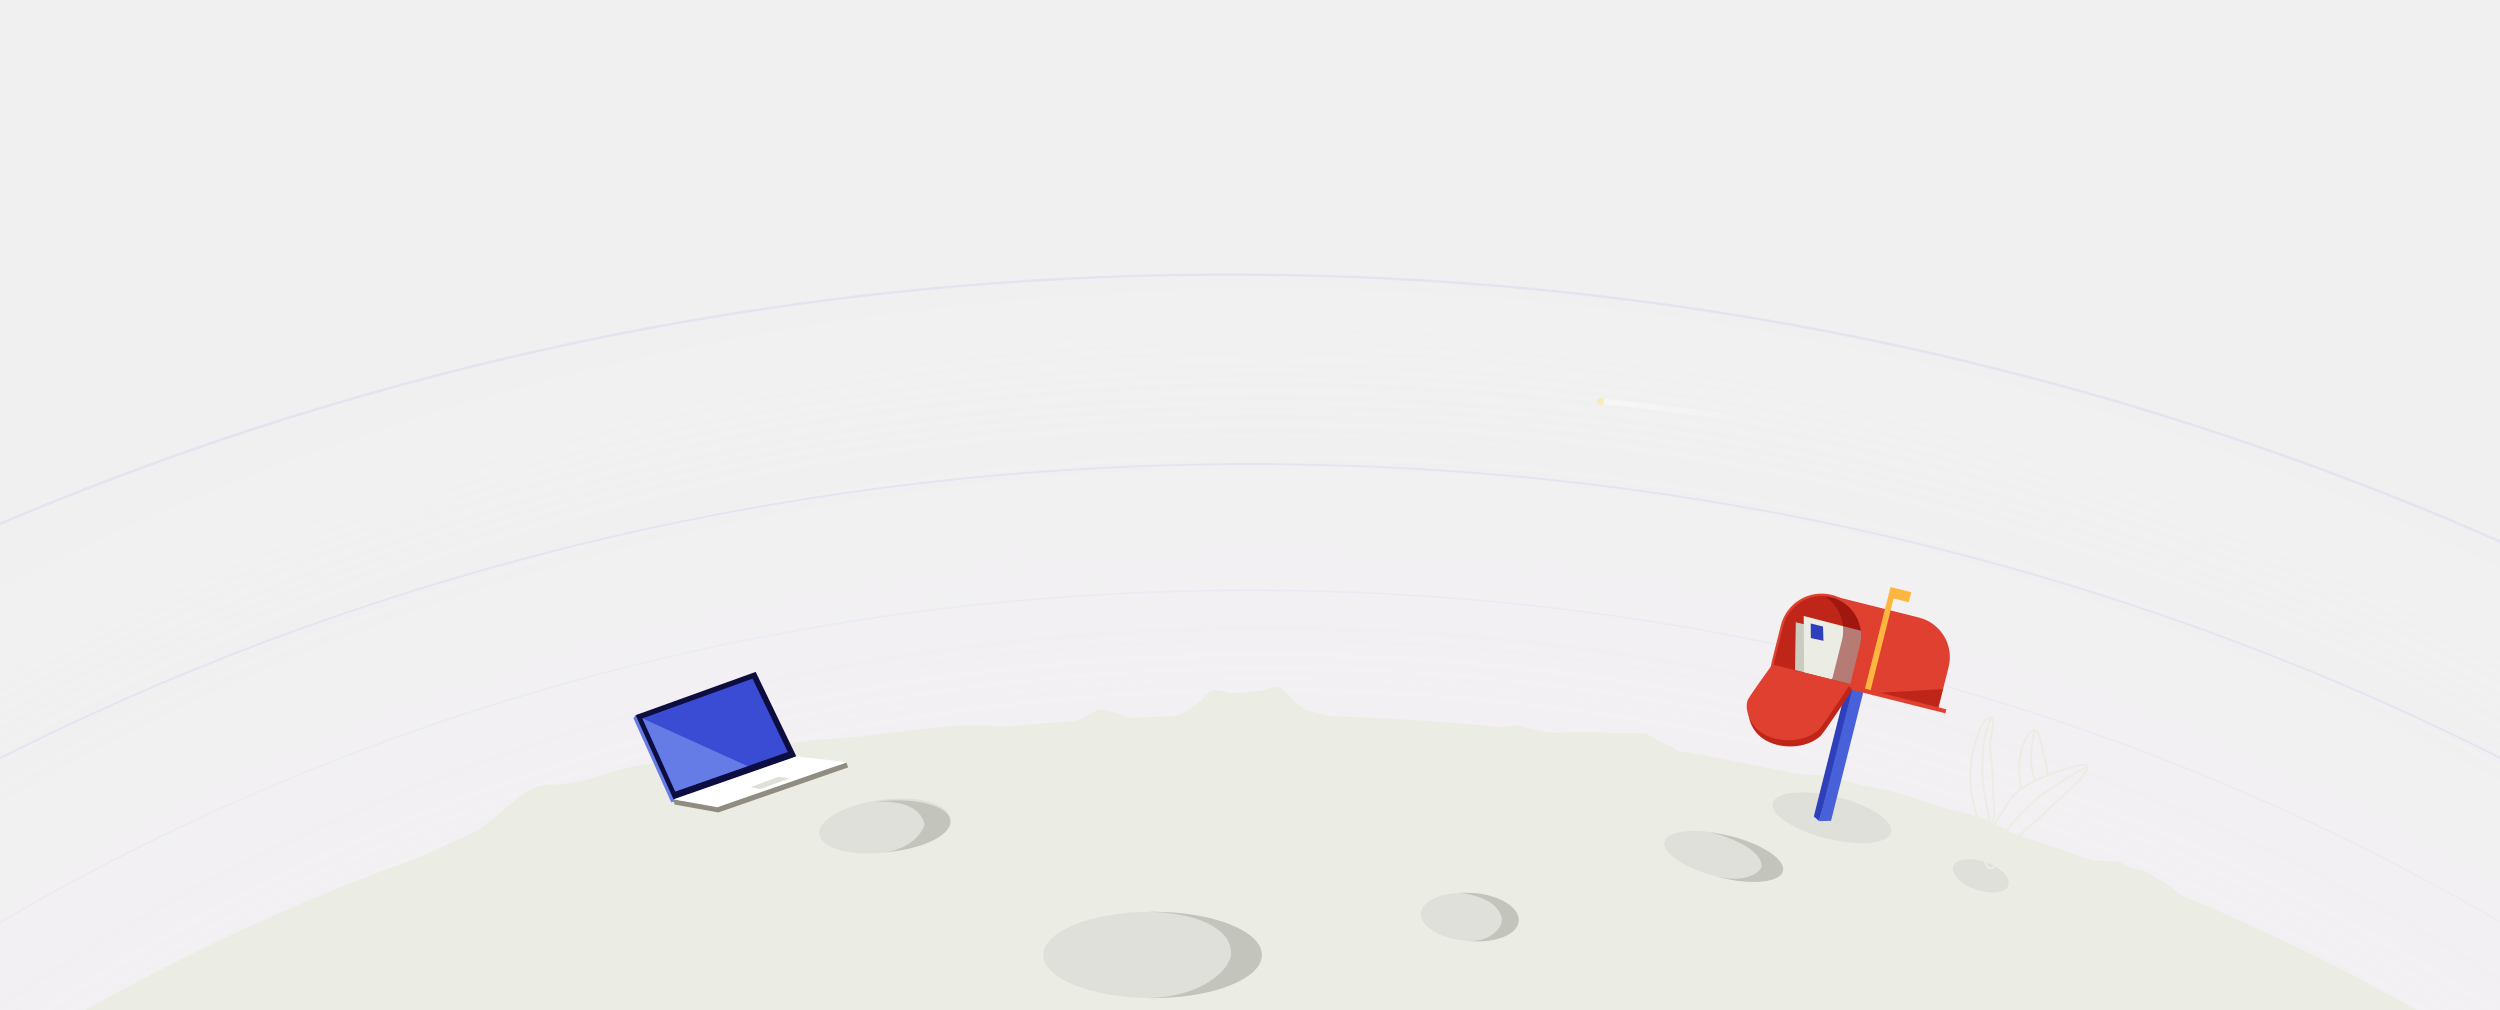
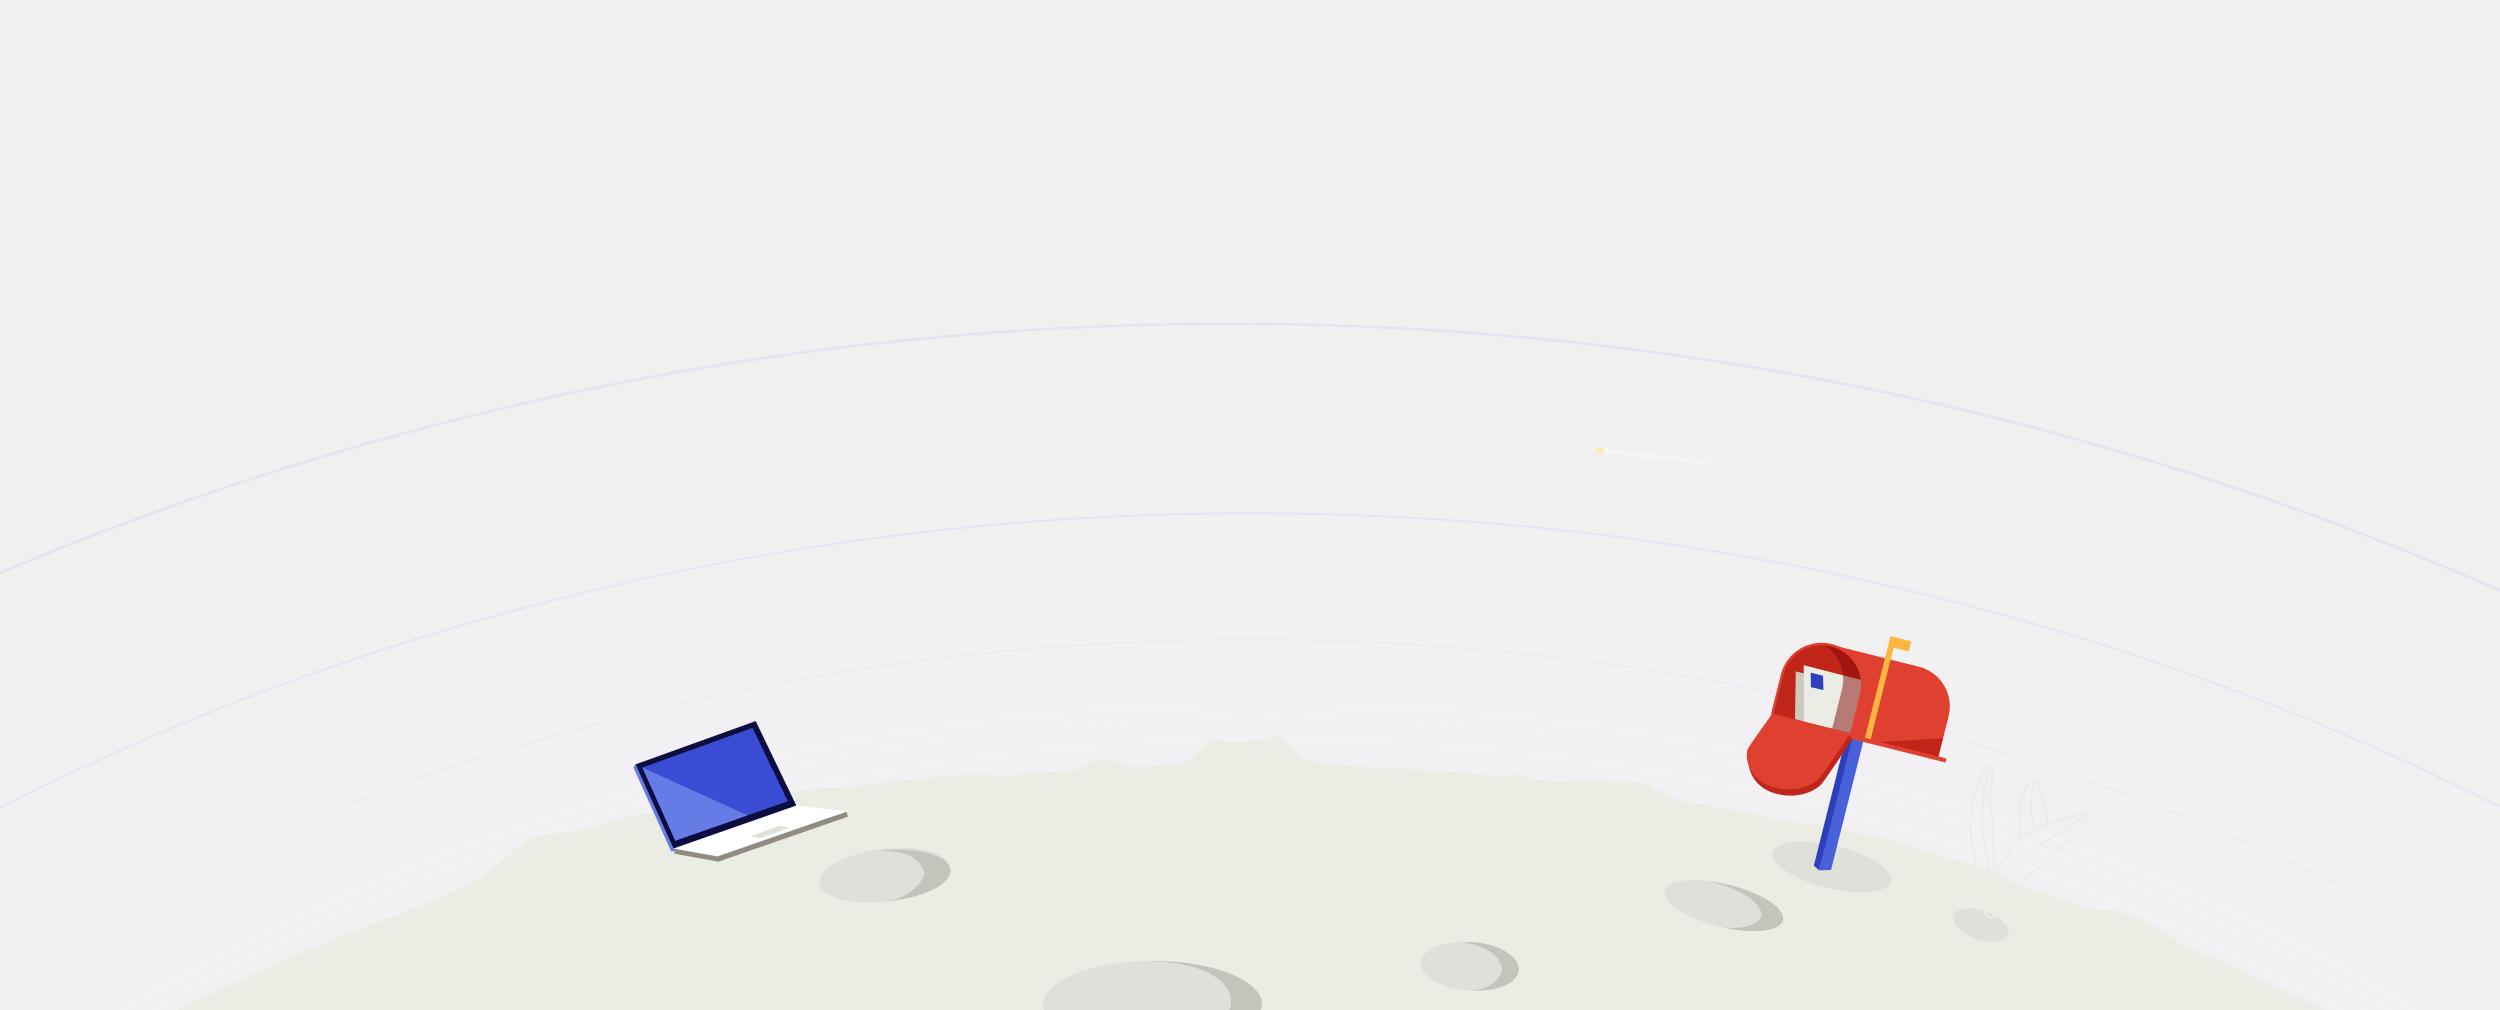
<svg xmlns="http://www.w3.org/2000/svg" version="1.1" id="Layer_1" x="0px" y="0px" width="1525px" height="616px" viewBox="0 0 1525 616" enable-background="new 0 0 1525 616" xml:space="preserve">
  <g id="Layer_1_1_">
</g>
  <g id="Layer_2_1_">
-     <radialGradient id="SVGID_1_" cx="217.679" cy="31.604" r="797.231" gradientTransform="matrix(1.9125 0 0 -1.5636 358.2032 1416.802)" gradientUnits="userSpaceOnUse">
+     <radialGradient id="SVGID_1_" cx="101.802" cy="739.112" r="797.231" gradientTransform="matrix(1.9125 0 0 1.5636 579.8164 241.7104)" gradientUnits="userSpaceOnUse">
      <stop offset="0.606" style="stop-color:#FFE5FF" />
      <stop offset="1" style="stop-color:#FFFFFF;stop-opacity:0" />
    </radialGradient>
-     <path opacity="0.3" fill="url(#SVGID_1_)" enable-background="new    " d="M2526.72,1367.386   c0,688.72-784.492,1247.032-1752.208,1247.032c-967.718,0-1752.208-558.313-1752.208-1247.032   c0-688.715,784.489-1247.033,1752.208-1247.033C1742.228,120.353,2526.72,678.671,2526.72,1367.386z" />
-     <path opacity="0.07" fill="none" stroke="#8594FF" stroke-miterlimit="10" enable-background="new    " d="M1893.535,880.563   c-247.789-314.435-661.832-520.475-1130.781-520.475c-468.95,0-882.993,206.04-1130.782,520.475H1893.535z" />
-     <path opacity="0.1" fill="none" stroke="#7676FF" stroke-width="1.19" stroke-miterlimit="10" enable-background="new    " d="   M2073.534,918.632c-287.229-383.951-767.184-635.544-1310.78-635.544c-543.598,0-1023.551,251.593-1310.783,635.544H2073.534z" />
-     <path opacity="0.1" fill="none" stroke="#7676FF" stroke-width="1.564" stroke-miterlimit="10" enable-background="new    " d="   M2379,1051.5c-356.965-534.053-953.439-884-1629.014-884s-1272.048,349.947-1629.016,884H2379z" />
-     <path opacity="0.07" fill="none" stroke="#EBEDE4" stroke-width="2.026" stroke-miterlimit="10" enable-background="new    " d="   M2791,1207.5C2345.508,489.894,1601.103,19.668,757.986,19.668S-829.533,489.894-1275.03,1207.5H2791z" />
-     <path fill="#EBEDE4" d="M1764.297,848.5C1544.91,599.346,1178.326,436.082,763.131,436.082   c-415.196,0-781.78,163.264-1001.167,412.418H1764.297z" />
-     <ellipse fill="#DFE0DA" cx="702.819" cy="582.499" rx="66.39" ry="26.333" />
-     <path fill="#C3C4BB" d="M703.365,556.169c-1.1,0-2.191,0.012-3.278,0.031c35.143,0.68,52.295,12.689,50.743,26.688   c-0.819,7.393-15.601,25.233-50.743,25.912c1.087,0.021,2.179,0.032,3.278,0.032c36.666,0,66.389-11.789,66.389-26.332   C769.756,567.959,740.031,556.169,703.365,556.169z" />
+     <path opacity="0.3" fill="url(#SVGID_1_)" enable-background="new    " d="M2526.72,1397.386   c0,688.72-784.492,1247.032-1752.208,1247.032c-967.719,0-1752.208-558.313-1752.208-1247.032   c0-688.715,784.488-1247.033,1752.208-1247.033C1742.228,150.353,2526.72,708.671,2526.72,1397.386z" />
+     <path opacity="0.07" fill="none" stroke="#8594FF" stroke-miterlimit="10" enable-background="new    " d="M1893.535,910.563   c-247.789-314.435-661.832-520.475-1130.78-520.475c-468.95,0-882.993,206.04-1130.782,520.475H1893.535z" />
+     <path opacity="0.1" fill="none" stroke="#7676FF" stroke-width="1.19" stroke-miterlimit="10" enable-background="new    " d="   M2073.534,948.632c-287.229-383.951-767.184-635.544-1310.78-635.544c-543.598,0-1023.551,251.593-1310.782,635.544H2073.534z" />
+     <path opacity="0.1" fill="none" stroke="#7676FF" stroke-width="1.564" stroke-miterlimit="10" enable-background="new    " d="   M2379,1081.5c-356.965-534.054-953.438-884-1629.014-884s-1272.048,349.946-1629.016,884H2379z" />
+     <path opacity="0.07" fill="none" stroke="#EBEDE4" stroke-width="2.026" stroke-miterlimit="10" enable-background="new    " d="   M2791,1237.5C2345.509,519.894,1601.103,49.668,757.986,49.668S-829.533,519.894-1275.03,1237.5H2791z" />
+     <path fill="#EBEDE4" d="M1764.298,878.5C1544.91,629.346,1178.326,466.081,763.132,466.081   c-415.196,0-781.78,163.265-1001.168,412.419H1764.298z" />
+     <ellipse fill="#DFE0DA" cx="702.819" cy="612.499" rx="66.39" ry="26.333" />
+     <path fill="#C3C4BB" d="M703.365,586.169c-1.1,0-2.19,0.012-3.277,0.03c35.143,0.681,52.295,12.689,50.742,26.688   c-0.818,7.393-15.601,25.232-50.742,25.912c1.087,0.021,2.179,0.031,3.277,0.031c36.666,0,66.389-11.788,66.389-26.331   C769.757,597.959,740.031,586.169,703.365,586.169z" />
    <g id="Layer_3">
	</g>
-     <ellipse transform="matrix(0.2389 -0.971 0.971 0.2389 293.1729 1418.559)" fill="#DFE0DA" cx="1051.506" cy="522.26" rx="13.083" ry="37.182" />
-     <ellipse transform="matrix(0.2389 -0.971 0.971 0.2389 366.2216 1464.761)" fill="#DFE0DA" cx="1117.503" cy="498.762" rx="13.083" ry="37.183" />
-     <ellipse transform="matrix(0.0773 -0.997 0.997 0.0773 269.0308 1409.485)" fill="#DFE0DA" cx="896.027" cy="559.391" rx="14.658" ry="29.341" />
-     <ellipse transform="matrix(0.324 -0.9461 0.9461 0.324 311.2894 1504.323)" fill="#DFE0DA" cx="1208.279" cy="534.34" rx="8.875" ry="17.765" />
-     <ellipse transform="matrix(-0.128 -0.9918 0.9918 -0.128 108.8468 1103.398)" fill="#DFE0DA" cx="539.491" cy="503.848" rx="16.078" ry="40.067" />
-     <path fill="#C3C4BB" d="M579.739,500.175c-1.416-8.535-20.354-13.667-42.3-11.459c-1.55,0.154-3.07,0.347-4.563,0.564   c20.894-1.604,29.761,5.728,31.124,13.944c0,0-4.232,13.739-23.874,16.61c0.809-0.063,1.62-0.132,2.438-0.214   C564.511,517.418,581.155,508.71,579.739,500.175z" />
-     <path fill="#EBEDE4" d="M293,505.5c24-18,27-27,45-27s36-9,53-12s39-1,58-6s40-9,61-10s65-9,90-8s43,6,43,6s-297,51-321,58   s-64,12-79,23s-41,19-41,19L293,505.5z" />
-     <path fill="#EBEDE4" d="M713,437.61c8.847-1.466,14.269-5.566,17.979-9.084c3.709-3.517,7.704-7.62,10.271-7.62   c2.568,0,5.992,1.466,9.702,1.759c3.71,0.292,8.847-0.587,14.554-0.88c5.707-0.292,9.701-2.345,11.129-2.637   c1.427-0.293,4.281-0.587,8.847,4.396c4.566,4.982,9.13,9.378,13.981,10.257c4.851,0.879,26.537,7.031,26.537,7.031L713,437.61z" />
-     <path fill="#EBEDE4" d="M1093,471.5c11.334,1.666,17,1.001,21.668,1.666c4.666,0.666,12.666,3.668,18,5   c5.332,1.334,12.666,2.335,23,5C1166,485.832,1180,491.498,1190,493.832c10,2.335,20.334,5,29.334,9.668c9,4.666,10,6.332,17.334,9   C1244,515.166,1093,471.5,1093,471.5z" />
-     <path fill="#EBEDE4" d="M944.668,446.832c10.666,0.668,22.666-1.334,33.666,0c11,1.335,23.666-1.334,28.334,2   c4.666,3.335,8.332,4.669,12.332,6.335s5.334,5.665,11.334,6.665s-80-9.331-90.666-11.666c-10.668-2.334-27.334-5.666-27.334-5.666   S923,441.498,927,442.832C931,444.167,944.668,446.832,944.668,446.832z" />
-     <path fill="#EBEDE4" d="M1264.666,524.166c8,0.666,12.668,1,19.668,1s10.332,1,12.332,2.334c2,1.332,3.334,2.334,8.334,3   s4.668,2.334,12,6c7.334,3.666,12.666,9.666,18.666,13.332" />
-     <path fill="#C3C4BB" d="M1055.161,509.929c-0.589-0.146-12.034-2.388-12.62-2.521c18.731,4.982,30.717,11.935,32.092,20.222   c0.603,3.634-8.585,11.464-27.479,7.134c0.58,0.153,1.162,0.304,1.751,0.448c19.629,4.858,36.941,3.138,38.668-3.846   C1089.302,524.384,1074.791,514.785,1055.161,509.929z" />
-     <path fill="#C3C4BB" d="M899.601,544.769c-0.465-0.042-9.479-0.189-9.939-0.219c14.862,1.694,24.702,6.947,26.49,15.844   c0.785,3.9-5.599,14.445-20.527,13.503c0.459,0.054,0.92,0.101,1.389,0.142c15.541,1.376,28.721-4.063,29.435-12.146   C927.162,553.809,915.143,546.143,899.601,544.769z" />
-     <path fill="#EBEDE4" d="M697.666,440.5c-11.666-2-13.332-5.334-17.666-6c-4.334-0.668-9.334-2.666-11.668-1   c-2.334,1.665-7,3.332-7.332,4.332c-0.334,1-8,2.668-10,3C649,441.166,697.666,440.5,697.666,440.5z" />
+     <ellipse transform="matrix(-0.971 -0.2389 0.2389 -0.971 1940.582 1339.847)" fill="#DFE0DA" cx="1051.492" cy="552.315" rx="37.181" ry="13.082" />
+     <ellipse transform="matrix(-0.971 -0.2389 0.2389 -0.971 2076.284 1309.302)" fill="#DFE0DA" cx="1117.491" cy="528.82" rx="37.181" ry="13.082" />
+     <ellipse transform="matrix(-0.997 -0.0773 0.0773 -0.997 1743.772 1246.272)" fill="#DFE0DA" cx="896.007" cy="589.386" rx="29.341" ry="14.658" />
+     <ellipse transform="matrix(-0.9461 -0.324 0.324 -0.9461 2168.626 1489.629)" fill="#DFE0DA" cx="1208.311" cy="564.296" rx="17.766" ry="8.875" />
+     <ellipse transform="matrix(-0.9918 0.128 -0.128 -0.9918 1142.907 994.231)" fill="#DFE0DA" cx="539.509" cy="533.838" rx="40.068" ry="16.078" />
+     <path fill="#C3C4BB" d="M579.739,530.175c-1.416-8.535-20.354-13.667-42.3-11.459c-1.55,0.153-3.07,0.347-4.563,0.563   c20.894-1.604,29.761,5.729,31.124,13.944c0,0-4.232,13.739-23.874,16.61c0.809-0.063,1.619-0.133,2.438-0.215   C564.511,547.418,581.155,538.71,579.739,530.175z" />
+     <path fill="#EBEDE4" d="M293,535.5c24-18,27-27,45-27s36-9,53-12s39-1,58-6s40-9,61-10s65-9,90-8s43,6,43,6s-297,51-321,58   s-64,12-79,23s-41,19-41,19L293,535.5z" />
+     <path fill="#EBEDE4" d="M713,467.61c8.848-1.466,14.27-5.565,17.979-9.084c3.709-3.517,7.704-7.62,10.271-7.62   c2.568,0,5.992,1.466,9.702,1.759c3.71,0.292,8.848-0.587,14.555-0.88c5.707-0.292,9.7-2.345,11.129-2.637   c1.427-0.293,4.28-0.587,8.847,4.396c4.566,4.981,9.13,9.378,13.981,10.257c4.851,0.879,26.536,7.03,26.536,7.03L713,467.61z" />
+     <path fill="#EBEDE4" d="M1093,501.5c11.334,1.665,17,1.001,21.668,1.665c4.666,0.666,12.666,3.669,18,5   c5.332,1.335,12.666,2.335,23,5C1166,515.831,1180,521.497,1190,523.831c10,2.335,20.334,5,29.334,9.669c9,4.665,10,6.331,17.334,9   C1244,545.166,1093,501.5,1093,501.5z" />
+     <path fill="#EBEDE4" d="M944.668,476.831c10.666,0.669,22.666-1.334,33.666,0c11,1.335,23.666-1.334,28.334,2   c4.666,3.335,8.332,4.67,12.332,6.335c4,1.666,5.334,5.665,11.334,6.665s-80-9.33-90.666-11.665   c-10.668-2.335-27.334-5.666-27.334-5.666S923,471.497,927,472.831C931,474.166,944.668,476.831,944.668,476.831z" />
+     <path fill="#EBEDE4" d="M1264.666,554.166c8,0.666,12.668,1,19.668,1s10.332,1,12.332,2.334c2,1.331,3.334,2.334,8.334,3   s4.668,2.334,12,6c7.334,3.666,12.666,9.666,18.666,13.331" />
+     <path fill="#C3C4BB" d="M1055.161,539.929c-0.589-0.146-12.034-2.389-12.62-2.521c18.731,4.982,30.718,11.936,32.093,20.223   c0.603,3.634-8.585,11.464-27.479,7.134c0.58,0.152,1.162,0.304,1.751,0.448c19.629,4.857,36.941,3.138,38.668-3.847   C1089.302,554.384,1074.791,544.784,1055.161,539.929z" />
+     <path fill="#C3C4BB" d="M899.601,574.769c-0.465-0.042-9.479-0.189-9.939-0.219c14.862,1.693,24.702,6.946,26.49,15.844   c0.785,3.9-5.599,14.445-20.527,13.503c0.459,0.054,0.92,0.101,1.39,0.142c15.541,1.376,28.721-4.063,29.435-12.146   C927.162,583.809,915.143,576.143,899.601,574.769z" />
+     <path fill="#EBEDE4" d="M697.666,470.5c-11.666-2-13.331-5.335-17.666-6c-4.334-0.669-9.334-2.666-11.668-1   c-2.334,1.664-7,3.331-7.332,4.331c-0.334,1-8,2.669-10,3C649,471.165,697.666,470.5,697.666,470.5z" />
  </g>
  <g id="Layer_8">
-     <polygon fill="#657BE5" points="459.584,411.721 406.891,430.721 387.754,436.244 386.379,438.116 409.483,489.486    484.404,463.283  " />
-     <path fill="#918C81" d="M516.325,465.031c0,0-6.624,2.706-12.034,3.505l-16.903-1.938l-65.056,22.749l-11.475-1.733l0.607,3.185   l26.708,4.805l79.125-27.457L516.325,465.031z" />
-     <polygon fill="#0D0D3F" points="387.754,436.244 460.959,409.849 485.779,461.413 410.857,487.614  " />
-     <polygon fill="#394CD3" points="391.877,438.218 459.038,413.978 480.576,458.739 411.927,482.807  " />
-     <polygon fill="#657BE5" points="391.877,438.218 456.003,467.337 411.927,482.807  " />
-     <polygon fill="#FFFFFF" points="410.857,487.614 485.779,461.413 516.689,464.961 437.564,492.418  " />
-     <polygon fill="#DFE0DA" points="457.834,480.168 475,473.834 481.5,474.835 463.668,481.334  " />
+     <polygon fill="#657BE5" points="459.584,441.721 406.891,460.721 387.754,466.243 386.379,468.115 409.483,519.486    484.404,493.282  " />
+     <path fill="#918C81" d="M516.325,495.031c0,0-6.624,2.706-12.034,3.505l-16.902-1.938l-65.057,22.749l-11.475-1.733l0.606,3.186   l26.709,4.805l79.125-27.457L516.325,495.031z" />
+     <polygon fill="#0D0D3F" points="387.754,466.243 460.959,439.849 485.779,491.412 410.857,517.614  " />
+     <polygon fill="#394CD3" points="391.877,468.218 459.038,443.978 480.576,488.739 411.927,512.807  " />
+     <polygon fill="#657BE5" points="391.877,468.218 456.004,497.337 411.927,512.807  " />
+     <polygon fill="#FFFFFF" points="410.857,517.614 485.779,491.412 516.689,494.961 437.564,522.418  " />
+     <polygon fill="#DFE0DA" points="457.834,510.168 475,503.834 481.5,504.835 463.668,511.334  " />
  </g>
  <g id="Layer_4_1_">
</g>
  <g id="Layer_5_1_">
    <g opacity="0.5">
-       <ellipse transform="matrix(-0.9934 -0.115 0.115 -0.9934 1918.938 600.2909)" fill="#FFE576" cx="976.792" cy="244.769" rx="2.75" ry="2.062" />
-       <linearGradient id="SVGID_2_" gradientUnits="userSpaceOnUse" x1="-295.821" y1="667.661" x2="-390.352" y2="667.661" gradientTransform="matrix(0.9936 0.1132 -0.1132 0.9936 1441.547 -374.2196)">
+       <ellipse transform="matrix(-0.1151 0.9934 -0.9934 -0.1151 1362.128 -663.8206)" fill="#FFE576" cx="976.742" cy="274.806" rx="2.062" ry="2.751" />
+       <linearGradient id="SVGID_2_" gradientUnits="userSpaceOnUse" x1="-570.549" y1="33.14" x2="-665.081" y2="33.14" gradientTransform="matrix(0.9936 0.1132 0.1132 -0.9936 1635.188 383.1947)">
        <stop offset="0" style="stop-color:#FFFFFF;stop-opacity:0" />
        <stop offset="1" style="stop-color:#FFFFFF" />
      </linearGradient>
-       <polygon opacity="0.8" fill="url(#SVGID_2_)" enable-background="new    " points="978.313,243.23 1072.231,253.973     1071.841,257.431 977.923,246.688   " />
+       <polygon opacity="0.8" fill="url(#SVGID_2_)" enable-background="new    " points="978.313,273.23 1072.231,283.973     1071.842,287.431 977.924,276.688   " />
    </g>
  </g>
  <g id="Layer_7">
-     <polygon fill="#2E3FBC" points="1109.677,500.91 1106.431,498.056 1130.402,402.495 1137.179,404.197  " />
-     <polygon fill="#4861D8" points="1116.935,500.691 1109.677,500.909 1134.131,403.431 1140.907,405.131  " />
-     <path fill="#E0402F" d="M1182.363,431.98l5.862-23.37l0.431-1.715c3.343-13.321-4.748-26.829-18.067-30.172l-52.586-13.191   l-12.345,49.208l29.152,7.313L1182.363,431.98z" />
-     <path fill="#BF2519" d="M1129.209,418.391c0.313-0.848,0.588-1.719,0.813-2.615l5.566-22.191   c3.342-13.322-4.748-26.83-18.07-30.174c-13.321-3.341-26.829,4.748-30.171,18.07l-5.567,22.193   c-0.225,0.896-0.394,1.795-0.518,2.688L1129.209,418.391z" />
-     <polygon fill="#CACCC0" points="1095.433,379.575 1094.955,408.709 1128.675,417.268 1135.6,389.653  " />
-     <polygon fill="#EBEDE4" points="1100.258,375.76 1100.502,410.231 1129.115,417.407 1135.927,391.28 1135.964,384.975  " />
-     <path opacity="0.5" fill="#840A07" enable-background="new    " d="M1117.517,363.409c-2.072-0.52-4.147-0.762-6.189-0.752   c9.748,5.282,15.079,16.663,12.258,27.913l-5.567,22.193c-0.226,0.896-0.5,1.767-0.813,2.615l12.004,3.011   c0.313-0.849,0.588-1.719,0.813-2.615l5.566-22.192C1138.929,380.261,1130.841,366.753,1117.517,363.409z" />
-     <path fill="none" stroke="#E0402F" stroke-width="1.492" stroke-miterlimit="10" d="M1128.905,418.572   c0.315-0.847,0.591-1.718,0.815-2.616l5.565-22.191c3.344-13.322-4.748-26.83-18.07-30.172   c-13.321-3.342-26.83,4.748-30.171,18.068l-5.567,22.193c-0.226,0.897-0.396,1.795-0.517,2.691L1128.905,418.572z" />
-     <polygon fill="#BF2519" points="1145.24,422.656 1185.179,420.303 1182.016,432.911  " />
-     <rect x="1078.686" y="419.271" transform="matrix(-0.9699 -0.2433 0.2433 -0.9699 2130.903 1104.219)" fill="#E0402F" width="109.914" height="2.489" />
-     <path fill="#BF2519" d="M1129.817,421.013l-1.227-2.047l-10.743-2.537l-0.594,1.506l-35.084-8.78c0,0-12.546,17.303-14.689,21.06   s-0.833,14.162,7.805,20.258c9.637,6.799,26.312,6.6,35.17-1.487c2.261-2.063,16.89-24.274,19.02-27.517   C1129.686,421.188,1129.817,421.013,1129.817,421.013z" />
-     <path fill="#E0402F" d="M1081.102,405.364l47.571,11.904c0,0-16.849,25.699-19.287,27.925c-8.859,8.088-25.533,8.287-35.169,1.487   c-8.64-6.095-9.95-16.5-7.806-20.257C1068.556,422.664,1081.102,405.364,1081.102,405.364z" />
-     <polygon fill="#2E3FBC" points="1104.527,380.311 1112.045,382.196 1112.31,390.898 1104.611,389.224  " />
-     <polygon fill="#FFB640" points="1165.885,361.25 1156.67,358.938 1153.922,358.247 1153.195,358.066 1137.642,420.063    1141.118,420.934 1155.13,365.081 1164.344,367.393  " />
+     <polygon fill="#2E3FBC" points="1109.677,530.909 1106.431,528.056 1130.402,432.494 1137.179,434.197  " />
+     <polygon fill="#4861D8" points="1116.935,530.691 1109.677,530.908 1134.132,433.431 1140.907,435.131  " />
+     <path fill="#E0402F" d="M1182.363,461.98l5.862-23.37l0.431-1.715c3.344-13.321-4.748-26.829-18.066-30.172l-52.586-13.191   l-12.346,49.208l29.152,7.313L1182.363,461.98z" />
+     <path fill="#BF2519" d="M1129.209,448.391c0.313-0.848,0.589-1.719,0.813-2.615l5.566-22.19c3.342-13.322-4.748-26.83-18.07-30.175   c-13.321-3.341-26.829,4.748-30.171,18.07l-5.567,22.193c-0.225,0.896-0.394,1.795-0.518,2.688L1129.209,448.391z" />
+     <polygon fill="#CACCC0" points="1095.433,409.574 1094.955,438.709 1128.676,447.268 1135.6,419.653  " />
+     <polygon fill="#EBEDE4" points="1100.259,405.76 1100.502,440.231 1129.115,447.406 1135.927,421.28 1135.965,414.975  " />
+     <path opacity="0.5" fill="#840A07" enable-background="new    " d="M1117.517,393.408c-2.072-0.52-4.147-0.762-6.189-0.752   c9.748,5.282,15.079,16.663,12.259,27.913l-5.567,22.193c-0.226,0.896-0.5,1.767-0.813,2.615l12.004,3.011   c0.313-0.85,0.588-1.719,0.813-2.615l5.566-22.192C1138.929,410.261,1130.842,396.753,1117.517,393.408z" />
+     <path fill="none" stroke="#E0402F" stroke-width="1.492" stroke-miterlimit="10" d="M1128.905,448.572   c0.315-0.847,0.591-1.718,0.815-2.616l5.564-22.19c3.344-13.322-4.748-26.83-18.069-30.172   c-13.321-3.343-26.83,4.748-30.171,18.067l-5.567,22.193c-0.226,0.896-0.396,1.795-0.517,2.691L1128.905,448.572z" />
+     <polygon fill="#BF2519" points="1145.24,452.656 1185.179,450.303 1182.016,462.91  " />
+     <rect x="1078.74" y="449.3" transform="matrix(0.97 0.2433 -0.2433 0.97 143.686 -262.2925)" fill="#E0402F" width="109.909" height="2.49" />
+     <path fill="#BF2519" d="M1129.817,451.013l-1.227-2.047l-10.743-2.537l-0.594,1.506l-35.084-8.78c0,0-12.547,17.304-14.689,21.061   s-0.833,14.162,7.805,20.258c9.638,6.799,26.313,6.6,35.17-1.487c2.262-2.063,16.891-24.273,19.021-27.517   C1129.686,451.188,1129.817,451.013,1129.817,451.013z" />
+     <path fill="#E0402F" d="M1081.102,435.364l47.571,11.904c0,0-16.85,25.699-19.287,27.925c-8.859,8.088-25.533,8.287-35.169,1.487   c-8.64-6.095-9.95-16.5-7.806-20.257C1068.556,452.663,1081.102,435.364,1081.102,435.364z" />
+     <polygon fill="#2E3FBC" points="1104.527,410.311 1112.046,412.196 1112.31,420.898 1104.611,419.224  " />
+     <polygon fill="#FFB640" points="1165.885,391.25 1156.671,388.938 1153.923,388.246 1153.195,388.066 1137.642,450.063    1141.118,450.934 1155.131,395.08 1164.344,397.393  " />
  </g>
  <g id="Layer_6">
    <g>
-       <path fill="none" stroke="#EBEDE4" stroke-width="1.255" stroke-miterlimit="10" d="M1267.255,467.137    c0,0-32.399,7.341-41.514,21.322c-9.114,13.98-11.114,17.791-14.217,26.961c-3.103,9.167,1.237,17.667,5.085,13.018    c3.847-4.65,11.063-16.066,21.293-24.373c10.229-8.307,9.438-8.892,23.776-21.651    C1276.019,469.65,1275.961,464.759,1267.255,467.137z" />
-       <path fill="none" stroke="#EBEDE4" stroke-width="1.255" stroke-miterlimit="10" d="M1272.902,467.786    c0,0-23.788,12.827-34.754,23.235c-10.966,10.406-22.347,25.796-24.188,31.048" />
-       <path fill="none" stroke="#EBEDE4" stroke-width="1.255" stroke-miterlimit="10" d="M1248.648,473.622    c0.713-6.572-1.934-12.845-3.265-18.975c-1.774-8.174-3.661-14.099-9.505-4.354c-4.388,8.568-5.432,21.891-2.689,30.967" />
-       <path fill="none" stroke="#EBEDE4" stroke-width="1.255" stroke-miterlimit="10" d="M1240.964,445.723    c-0.675,4.98-2.021,10.241-2.104,15.135c-0.127,7.303,1.284,10.248,2.583,15.444" />
-       <path fill="none" stroke="#EBEDE4" stroke-width="1.255" stroke-miterlimit="10" d="M1215.703,500.848    c1.448-4.166,0.616-9.377,0.283-13.67c-0.174-5.142-0.35-10.28-0.522-15.42c-0.104-5.8-1.609-11.549-1.436-17.448    c0.235-4.032,1.234-7.715,1.662-11.659c0.354-3.287-0.136-6.73-4.159-3.975c-2.098,1.567-3.183,5.439-4.229,7.722    c-3.47,8.07-5.21,17.394-5.376,26.288c-0.243,12.078,3.171,21.691,6.181,33.193" />
-       <path fill="none" stroke="#EBEDE4" stroke-width="1.255" stroke-miterlimit="10" d="M1214.51,438.198    c-5.242,10.939-5.297,23.104-5.265,35.08c0.333,9.813,3.646,19.149,4.254,28.86" />
+       <path fill="none" stroke="#EBEDE4" stroke-width="1.255" stroke-miterlimit="10" d="M1267.256,497.137    c0,0-32.399,7.341-41.515,21.322c-9.114,13.979-11.114,17.791-14.217,26.961c-3.103,9.167,1.237,17.667,5.085,13.018    c3.847-4.65,11.063-16.066,21.293-24.373c10.229-8.307,9.438-8.892,23.776-21.651    C1276.019,499.65,1275.962,494.759,1267.256,497.137z" />
+       <path fill="none" stroke="#EBEDE4" stroke-width="1.255" stroke-miterlimit="10" d="M1272.902,497.785    c0,0-23.788,12.827-34.754,23.235c-10.966,10.406-22.347,25.796-24.188,31.048" />
+       <path fill="none" stroke="#EBEDE4" stroke-width="1.255" stroke-miterlimit="10" d="M1248.648,503.621    c0.713-6.571-1.934-12.845-3.265-18.975c-1.774-8.174-3.661-14.099-9.505-4.354c-4.389,8.567-5.433,21.891-2.689,30.967" />
+       <path fill="none" stroke="#EBEDE4" stroke-width="1.255" stroke-miterlimit="10" d="M1240.965,475.723    c-0.676,4.979-2.021,10.241-2.104,15.135c-0.127,7.303,1.284,10.248,2.583,15.444" />
+       <path fill="none" stroke="#EBEDE4" stroke-width="1.255" stroke-miterlimit="10" d="M1215.703,530.848    c1.448-4.166,0.616-9.377,0.283-13.67c-0.174-5.143-0.35-10.28-0.521-15.42c-0.104-5.801-1.609-11.55-1.437-17.448    c0.235-4.032,1.234-7.715,1.662-11.659c0.354-3.287-0.136-6.729-4.159-3.975c-2.098,1.566-3.183,5.438-4.229,7.722    c-3.471,8.07-5.21,17.394-5.376,26.288c-0.243,12.078,3.171,21.691,6.181,33.193" />
+       <path fill="none" stroke="#EBEDE4" stroke-width="1.255" stroke-miterlimit="10" d="M1214.51,468.198    c-5.242,10.939-5.297,23.104-5.266,35.08c0.333,9.813,3.646,19.149,4.255,28.86" />
    </g>
  </g>
</svg>
